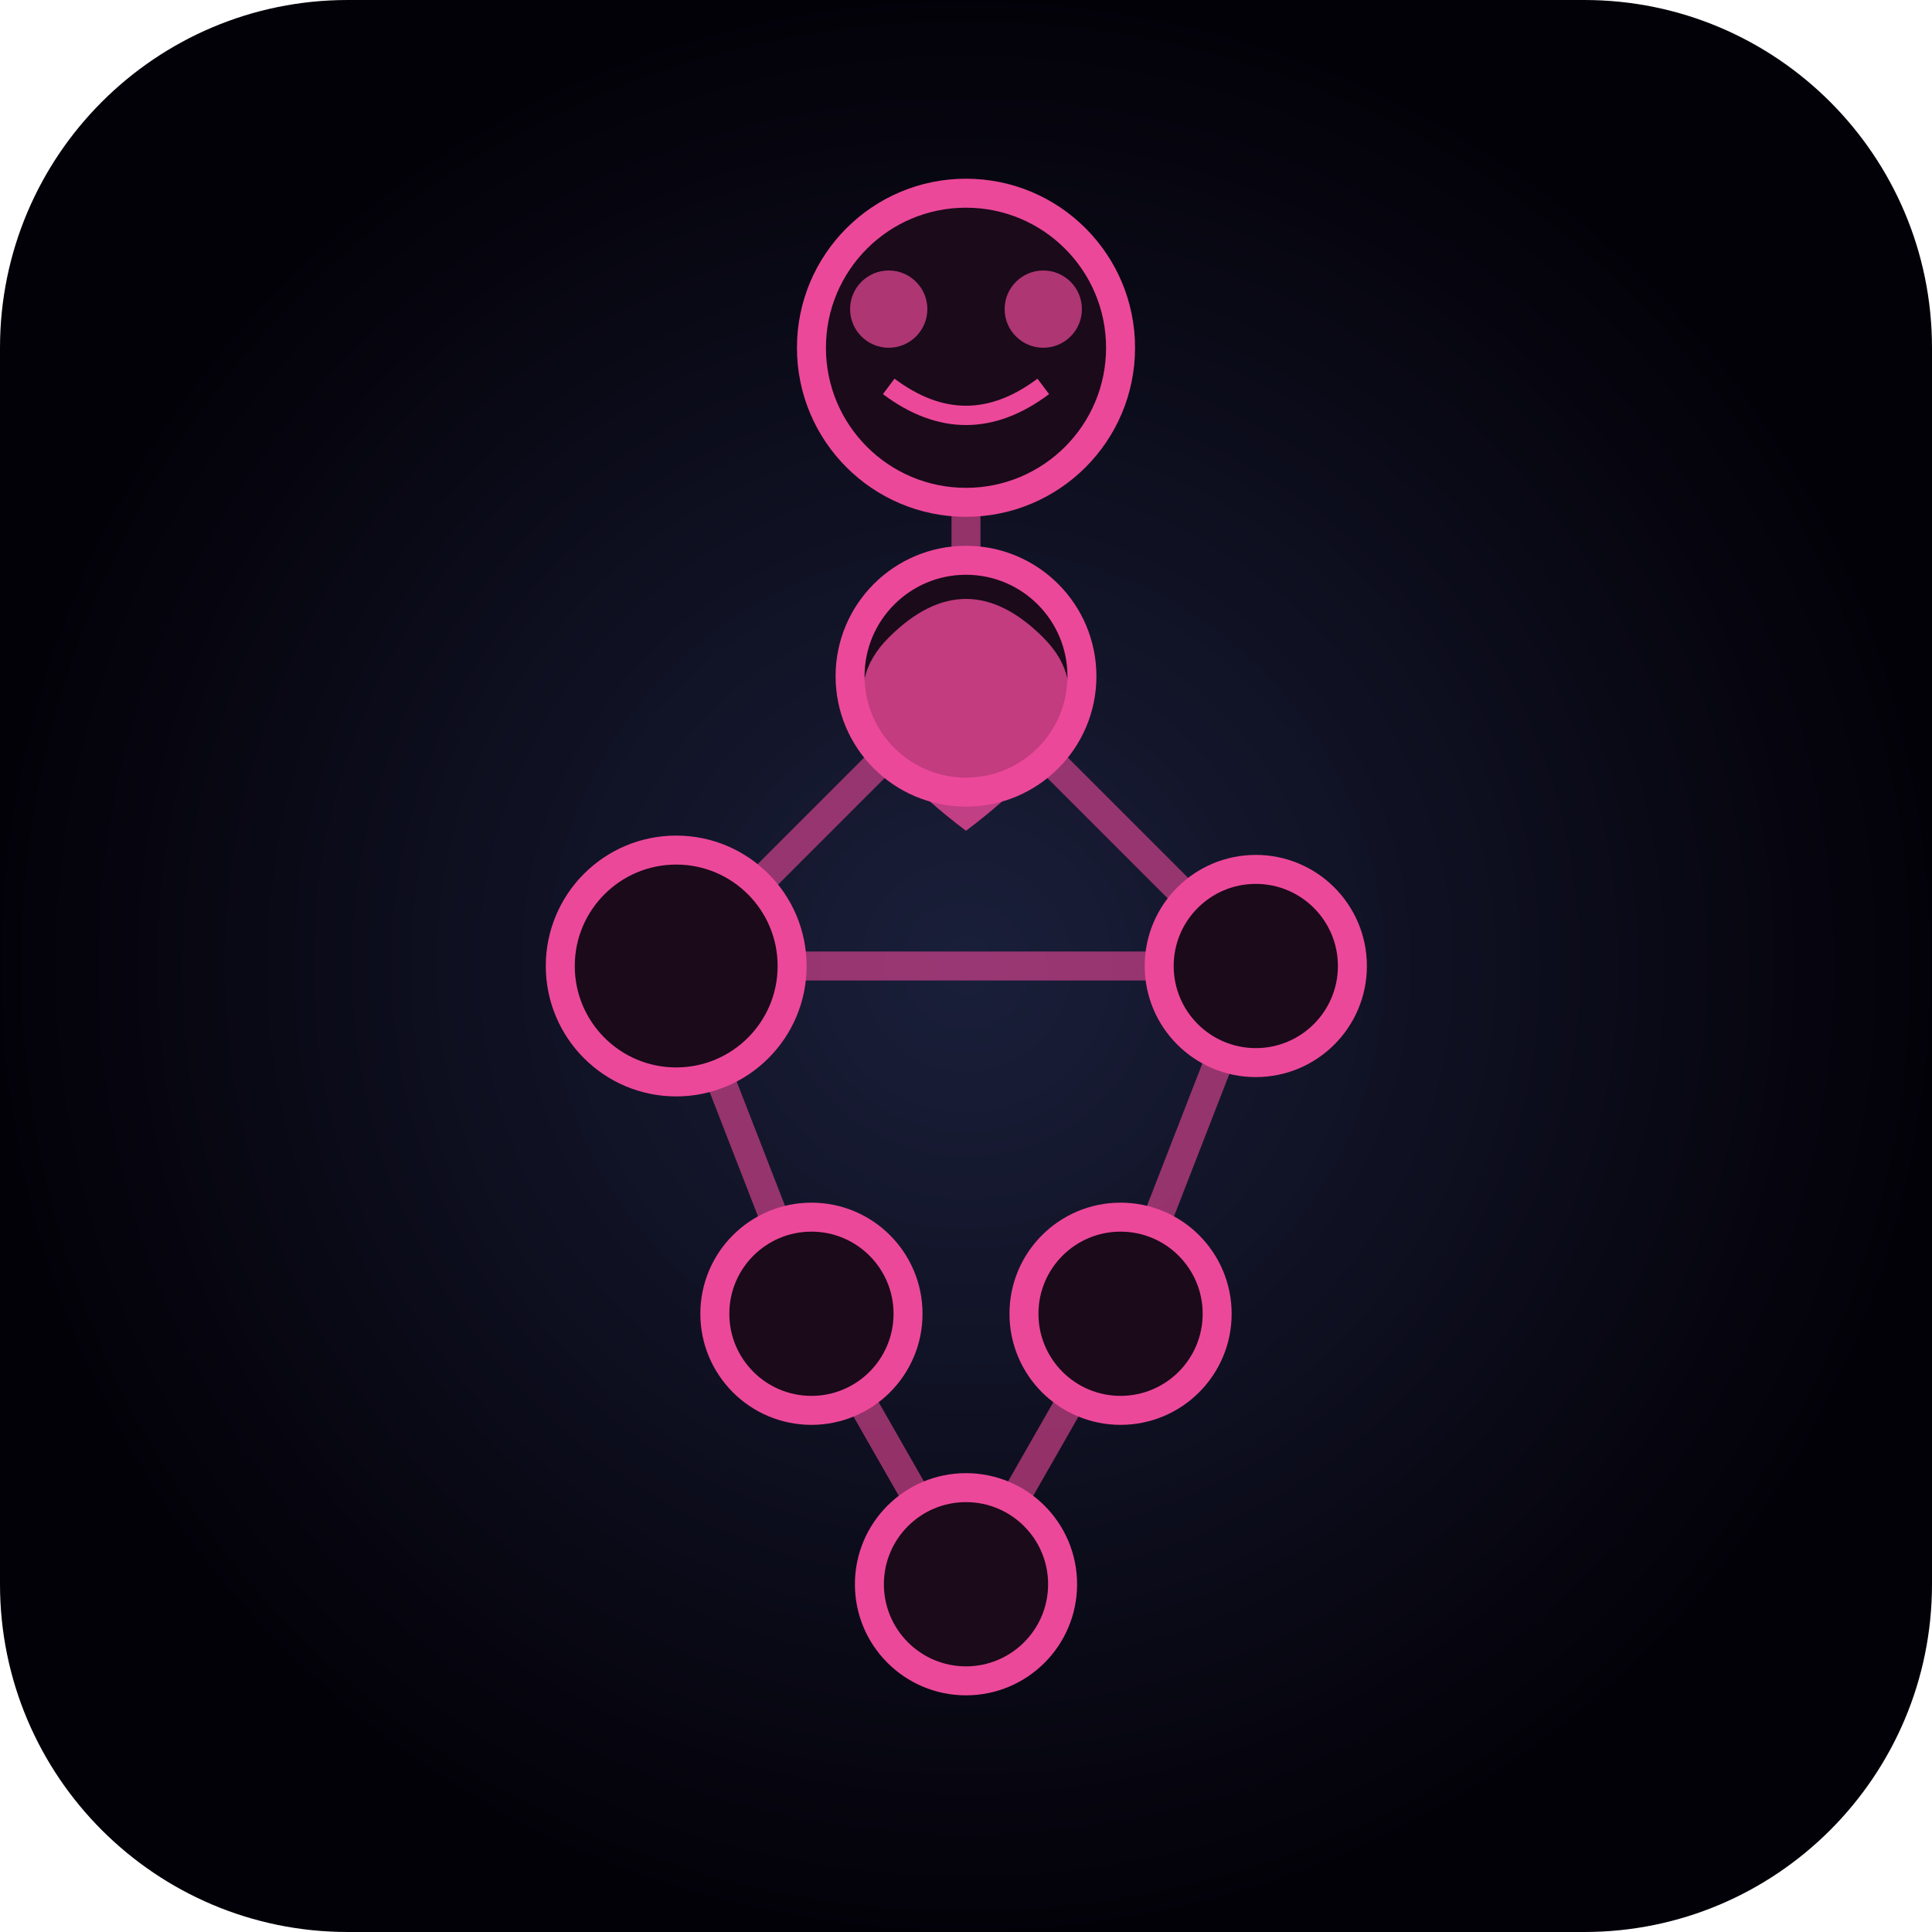
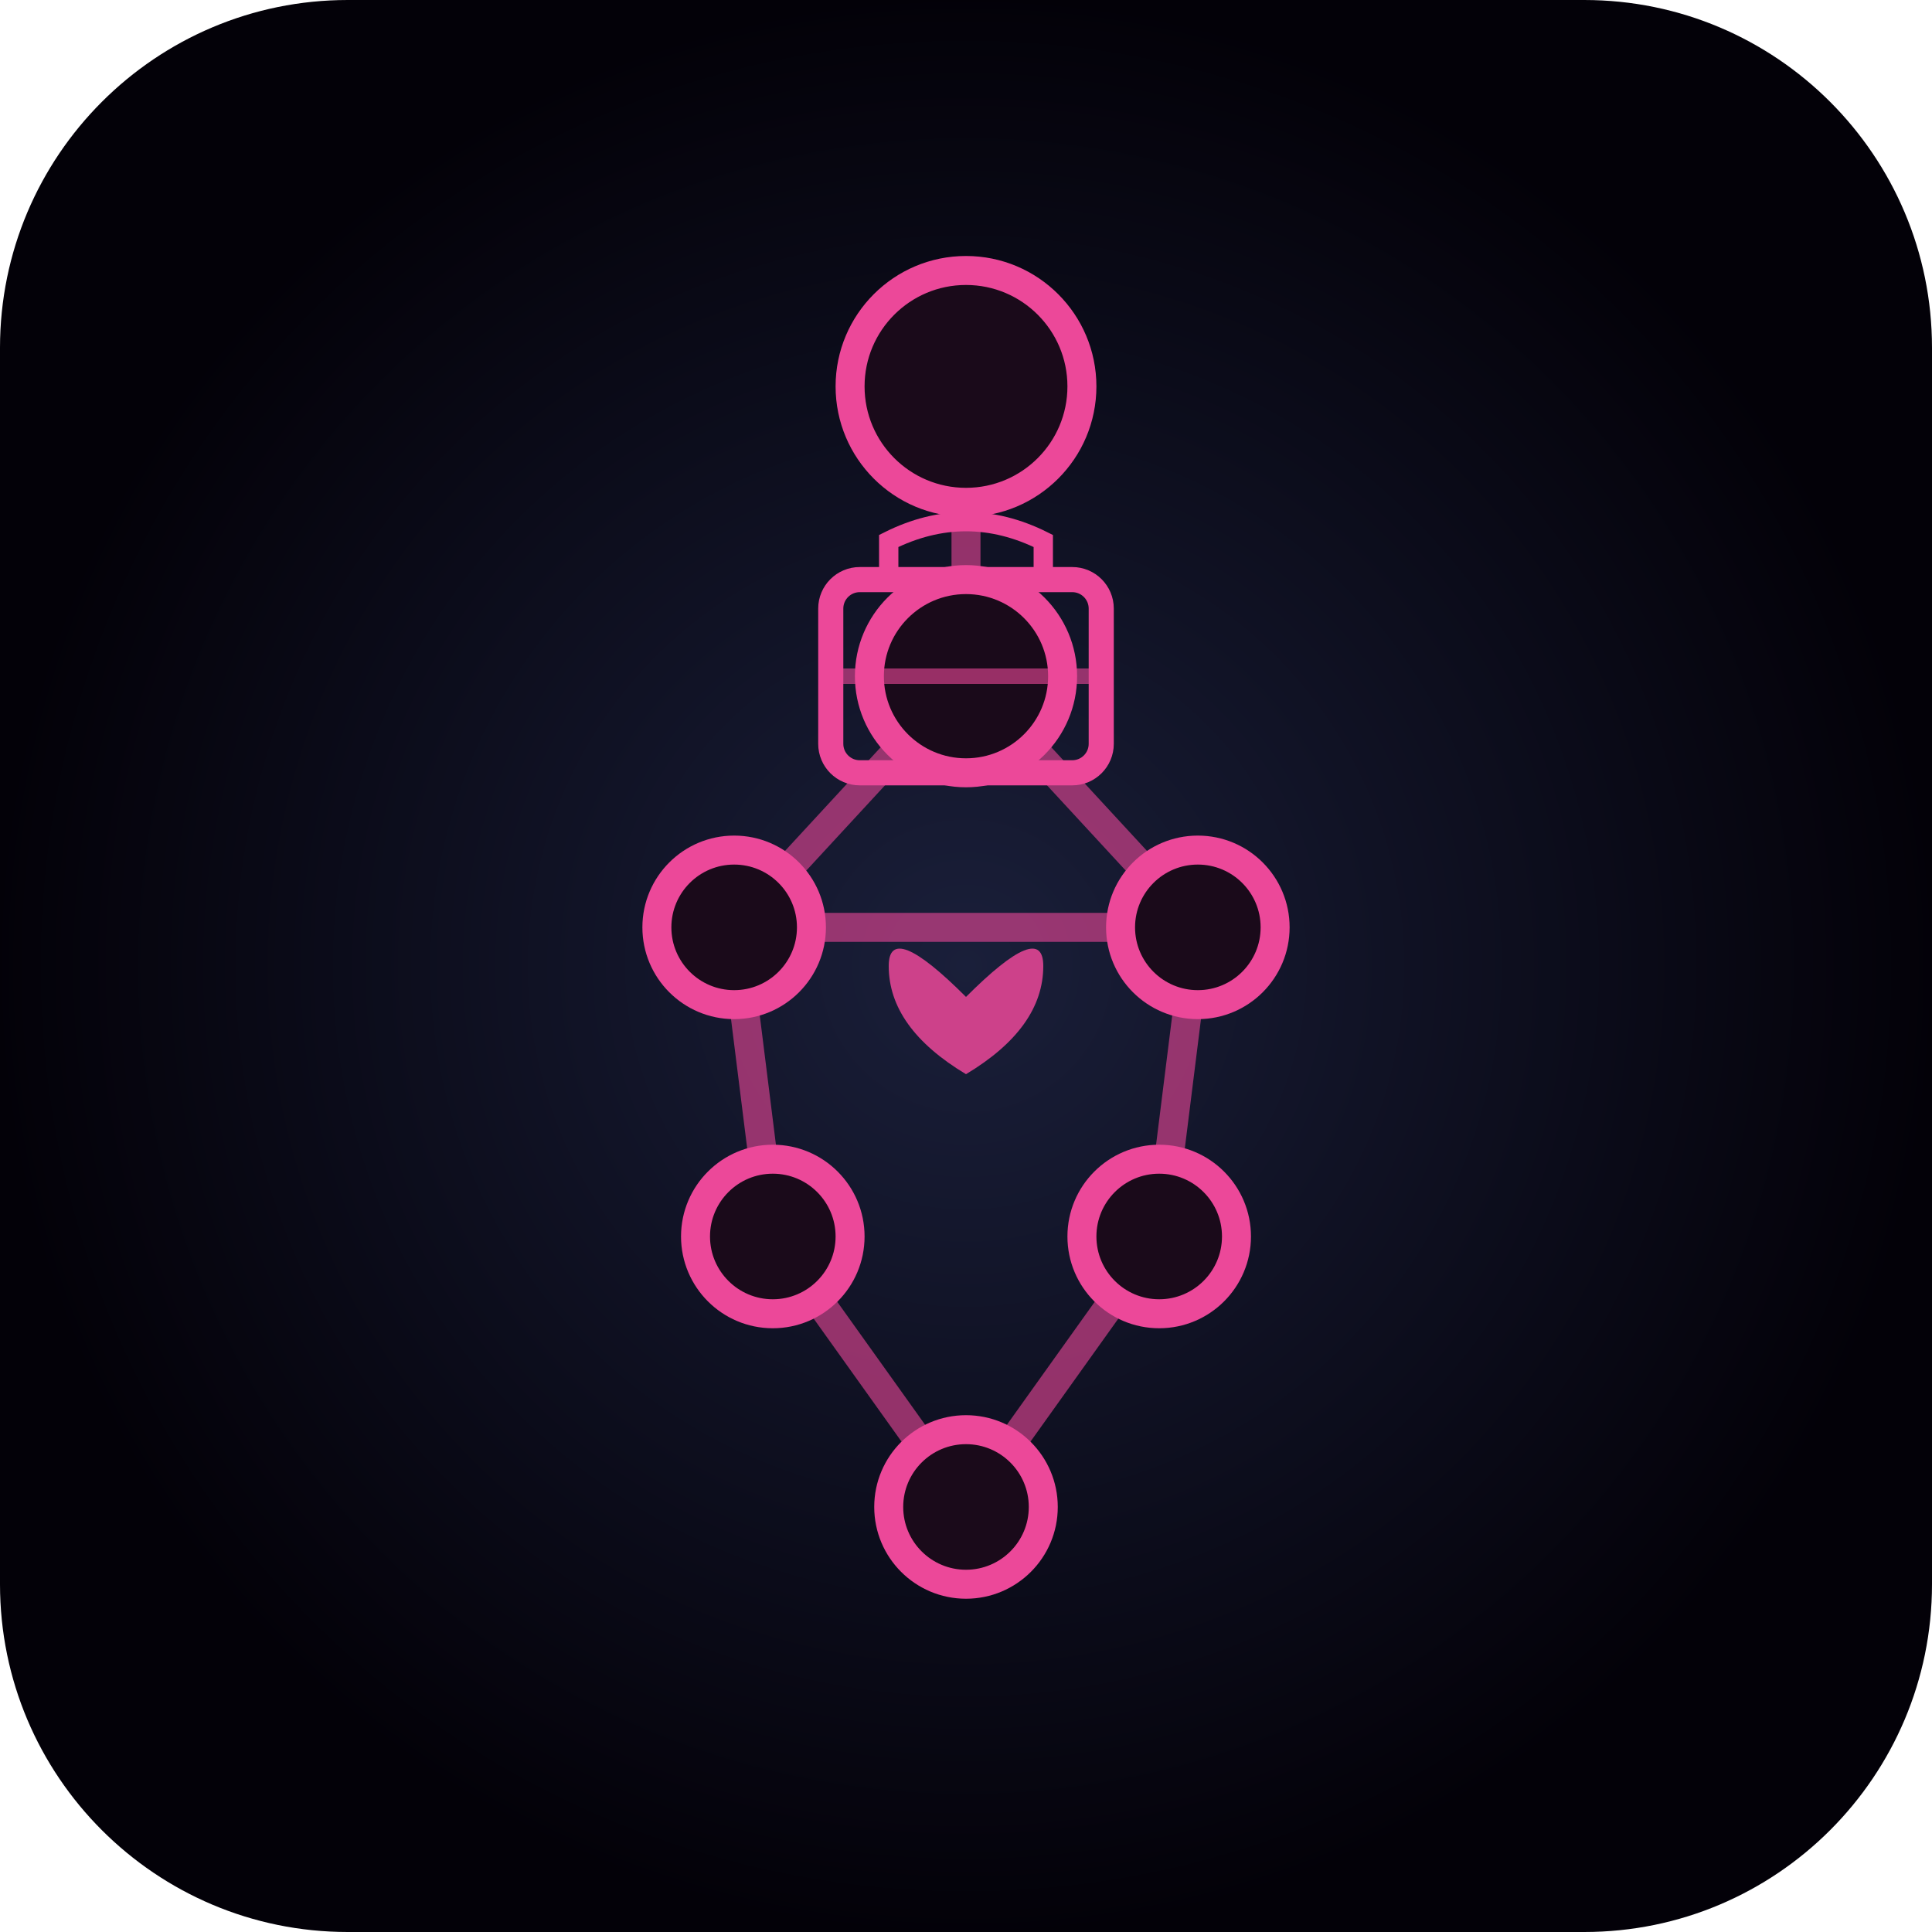
<svg xmlns="http://www.w3.org/2000/svg" viewBox="0 0 100 100" width="200" height="200">
  <defs>
    <radialGradient id="bg" cx="50%" cy="50%" r="50%">
      <stop offset="0%" stop-color="#1a1f3a" />
      <stop offset="100%" stop-color="#030108" />
    </radialGradient>
  </defs>
  <rect width="100" height="100" rx="18" fill="url(#bg)" />
-   <line x1="50" y1="18" x2="50" y2="35" stroke="#EC4899" stroke-width="1.5" opacity="0.6" />
-   <line x1="50" y1="35" x2="35" y2="50" stroke="#EC4899" stroke-width="1.5" opacity="0.6" />
-   <line x1="50" y1="35" x2="65" y2="50" stroke="#EC4899" stroke-width="1.5" opacity="0.6" />
-   <line x1="35" y1="50" x2="42" y2="68" stroke="#EC4899" stroke-width="1.5" opacity="0.6" />
-   <line x1="65" y1="50" x2="58" y2="68" stroke="#EC4899" stroke-width="1.5" opacity="0.6" />
-   <line x1="42" y1="68" x2="50" y2="82" stroke="#EC4899" stroke-width="1.5" opacity="0.6" />
-   <line x1="58" y1="68" x2="50" y2="82" stroke="#EC4899" stroke-width="1.5" opacity="0.6" />
-   <line x1="35" y1="50" x2="65" y2="50" stroke="#EC4899" stroke-width="1.5" opacity="0.6" />
-   <circle cx="50" cy="18" r="8" fill="#1a0a1a" stroke="#EC4899" stroke-width="1.5" />
-   <circle cx="50" cy="35" r="6" fill="#1a0a1a" stroke="#EC4899" stroke-width="1.5" />
-   <circle cx="35" cy="50" r="6" fill="#1a0a1a" stroke="#EC4899" stroke-width="1.5" />
-   <circle cx="65" cy="50" r="5" fill="#1a0a1a" stroke="#EC4899" stroke-width="1.5" />
-   <circle cx="42" cy="68" r="5" fill="#1a0a1a" stroke="#EC4899" stroke-width="1.5" />
-   <circle cx="58" cy="68" r="5" fill="#1a0a1a" stroke="#EC4899" stroke-width="1.5" />
-   <circle cx="50" cy="82" r="5" fill="#1a0a1a" stroke="#EC4899" stroke-width="1.5" />
-   <path d="M46,33 Q50,29 54,33 Q58,37 50,43 Q42,37 46,33 Z" fill="#EC4899" opacity="0.8" />
-   <circle cx="46" cy="16" r="2" fill="#EC4899" opacity="0.7" />
-   <circle cx="54" cy="16" r="2" fill="#EC4899" opacity="0.7" />
-   <path d="M46,20 Q50,23 54,20" stroke="#EC4899" stroke-width="1" fill="none" />
+   <line x1="50" y1="26" x2="50" y2="35" stroke="#EC4899" stroke-width="1.5" opacity="0.6" />
+   <line x1="50" y1="35" x2="38" y2="48" stroke="#EC4899" stroke-width="1.5" opacity="0.6" />
+   <line x1="50" y1="35" x2="62" y2="48" stroke="#EC4899" stroke-width="1.5" opacity="0.6" />
+   <line x1="38" y1="48" x2="40" y2="64" stroke="#EC4899" stroke-width="1.5" opacity="0.6" />
+   <line x1="62" y1="48" x2="60" y2="64" stroke="#EC4899" stroke-width="1.5" opacity="0.6" />
+   <line x1="40" y1="64" x2="50" y2="78" stroke="#EC4899" stroke-width="1.5" opacity="0.6" />
+   <line x1="60" y1="64" x2="50" y2="78" stroke="#EC4899" stroke-width="1.5" opacity="0.6" />
+   <line x1="38" y1="48" x2="62" y2="48" stroke="#EC4899" stroke-width="1.5" opacity="0.6" />
+   <circle cx="50" cy="20" r="6" fill="#1a0a1a" stroke="#EC4899" stroke-width="1.5" />
+   <circle cx="50" cy="35" r="5" fill="#1a0a1a" stroke="#EC4899" stroke-width="1.5" />
+   <circle cx="38" cy="48" r="4" fill="#1a0a1a" stroke="#EC4899" stroke-width="1.5" />
+   <circle cx="62" cy="48" r="4" fill="#1a0a1a" stroke="#EC4899" stroke-width="1.5" />
+   <circle cx="40" cy="64" r="4" fill="#1a0a1a" stroke="#EC4899" stroke-width="1.5" />
+   <circle cx="60" cy="64" r="4" fill="#1a0a1a" stroke="#EC4899" stroke-width="1.5" />
+   <circle cx="50" cy="78" r="4" fill="#1a0a1a" stroke="#EC4899" stroke-width="1.5" />
+   <rect x="43" y="30" width="14" height="10" rx="1.5" fill="none" stroke="#EC4899" stroke-width="1.3" />
+   <path d="M46,30 L46,28 Q50,26 54,28 L54,30" stroke="#EC4899" stroke-width="1" fill="none" />
+   <line x1="43" y1="35" x2="57" y2="35" stroke="#EC4899" stroke-width="0.8" opacity="0.6" />
+   <path d="M50,51.6 Q46,47.6 46,50 Q46,53.2 50,55.6 Q54,53.2 54,50 Q54,47.6 50,51.6 Z" fill="#EC4899" opacity="0.85" />
</svg>
